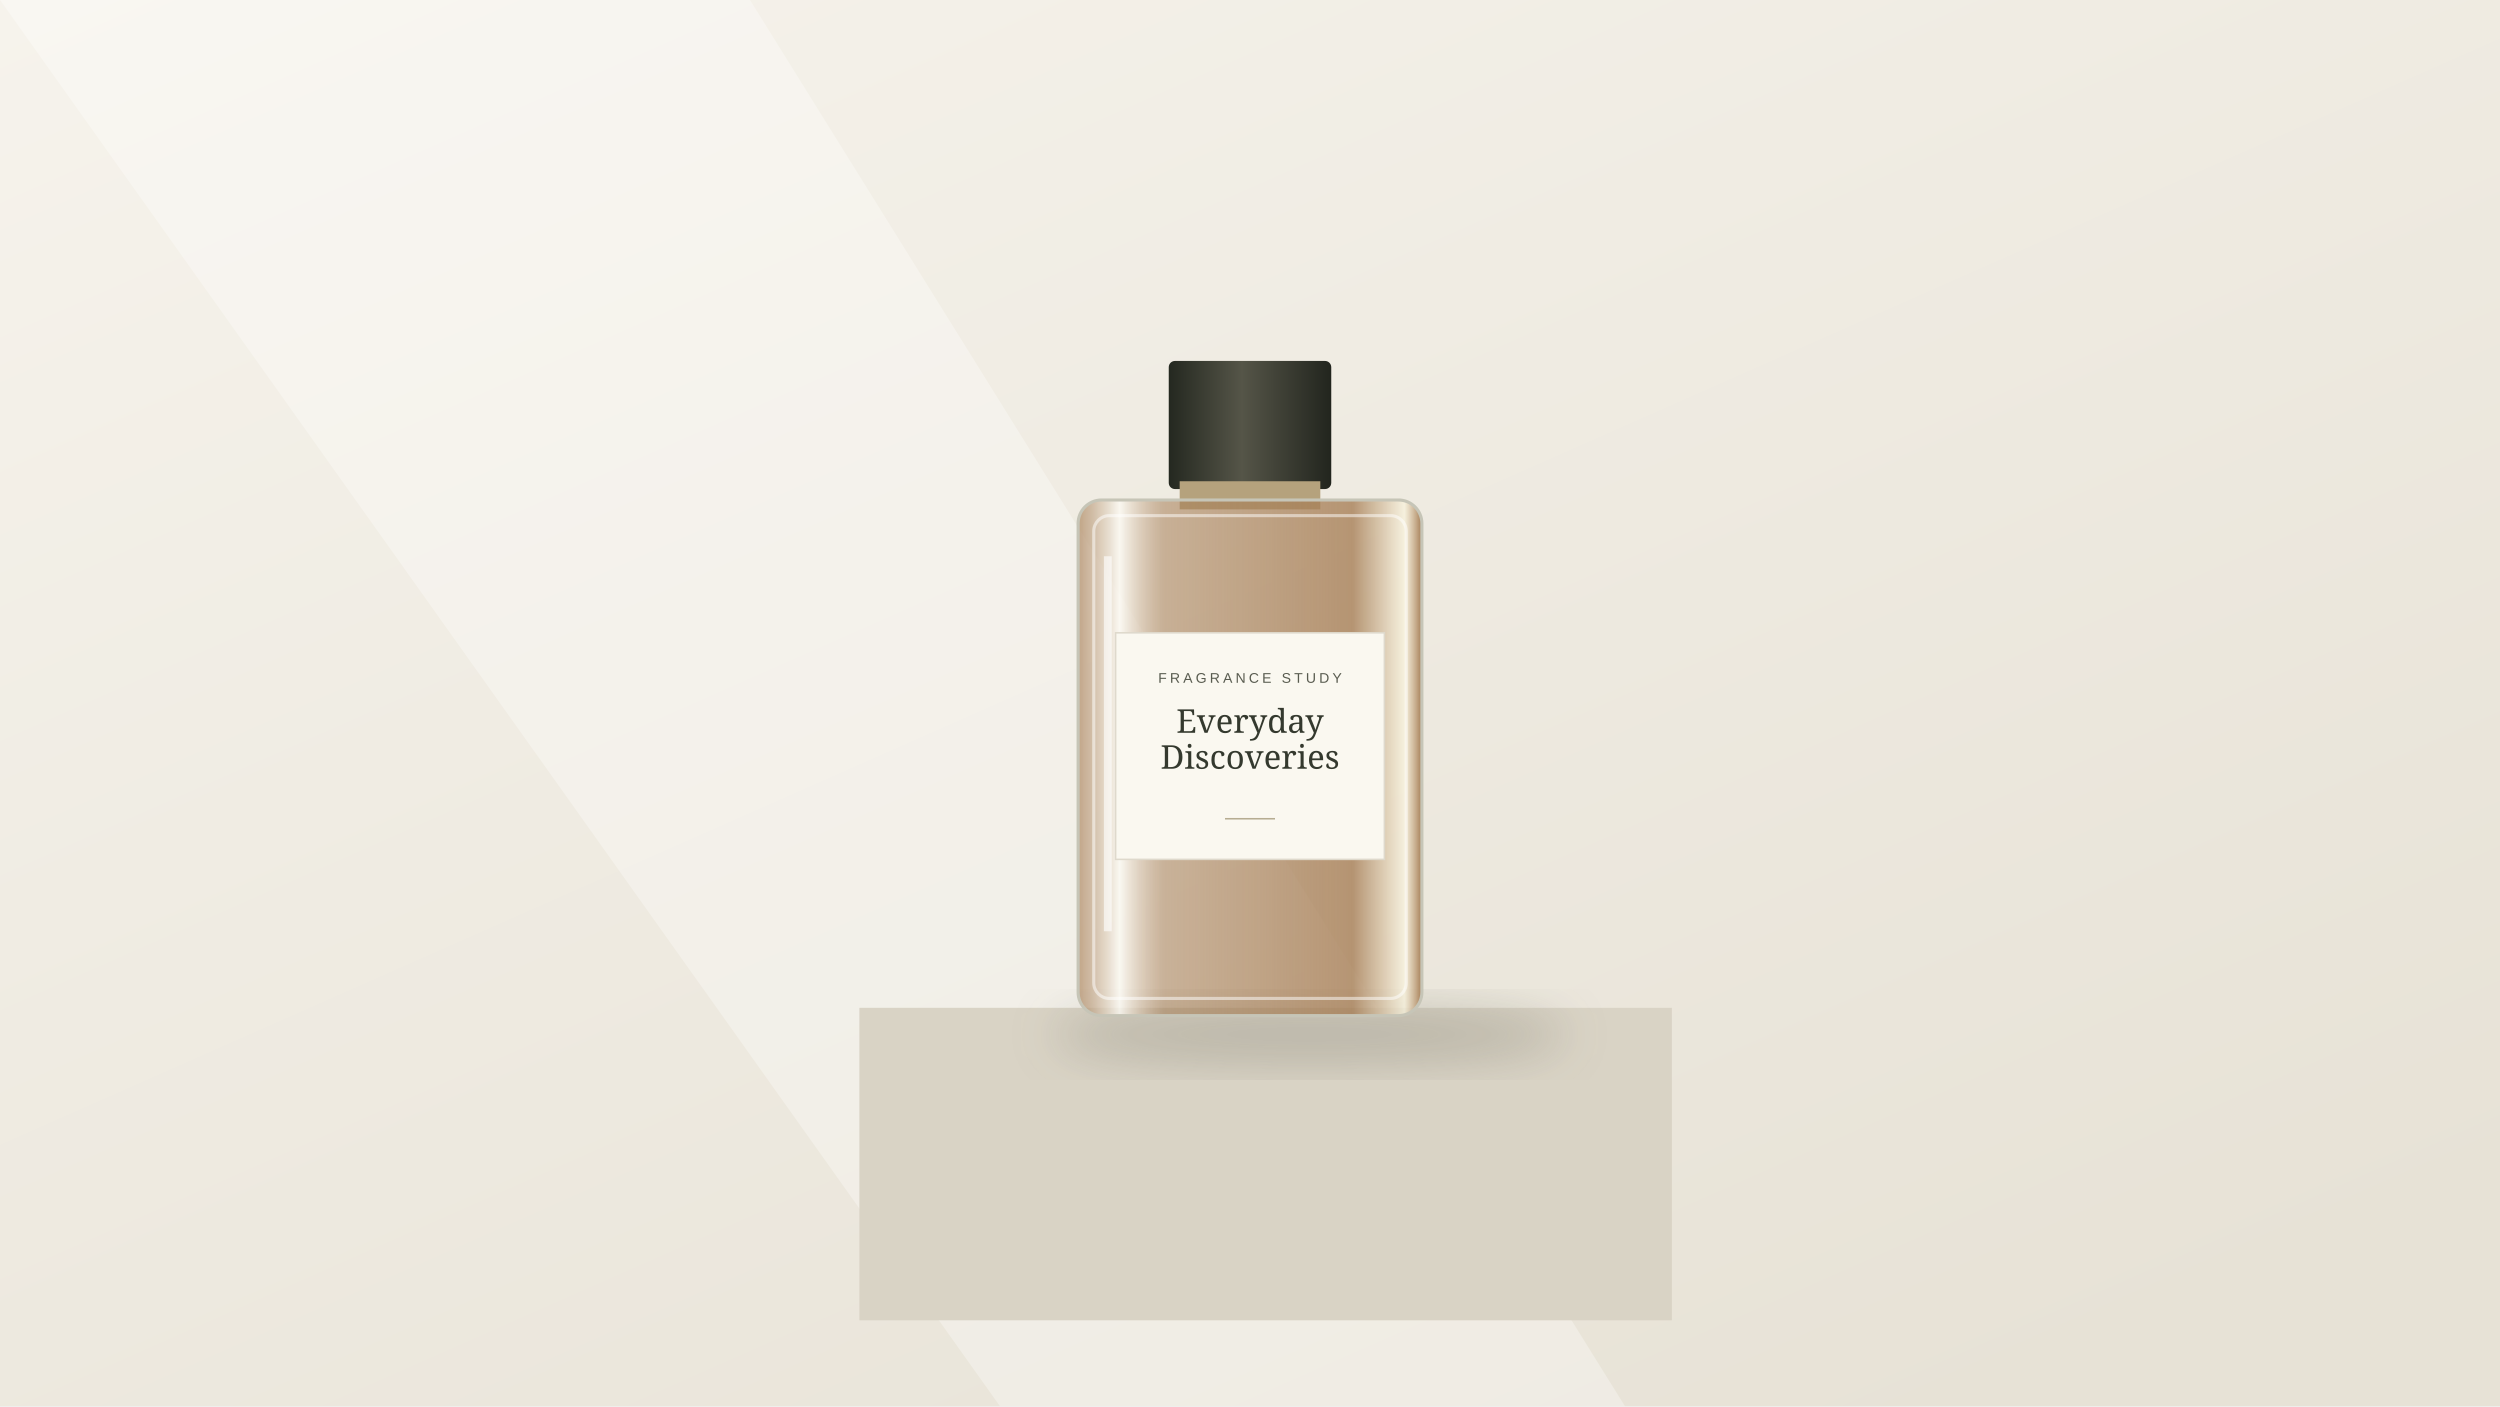
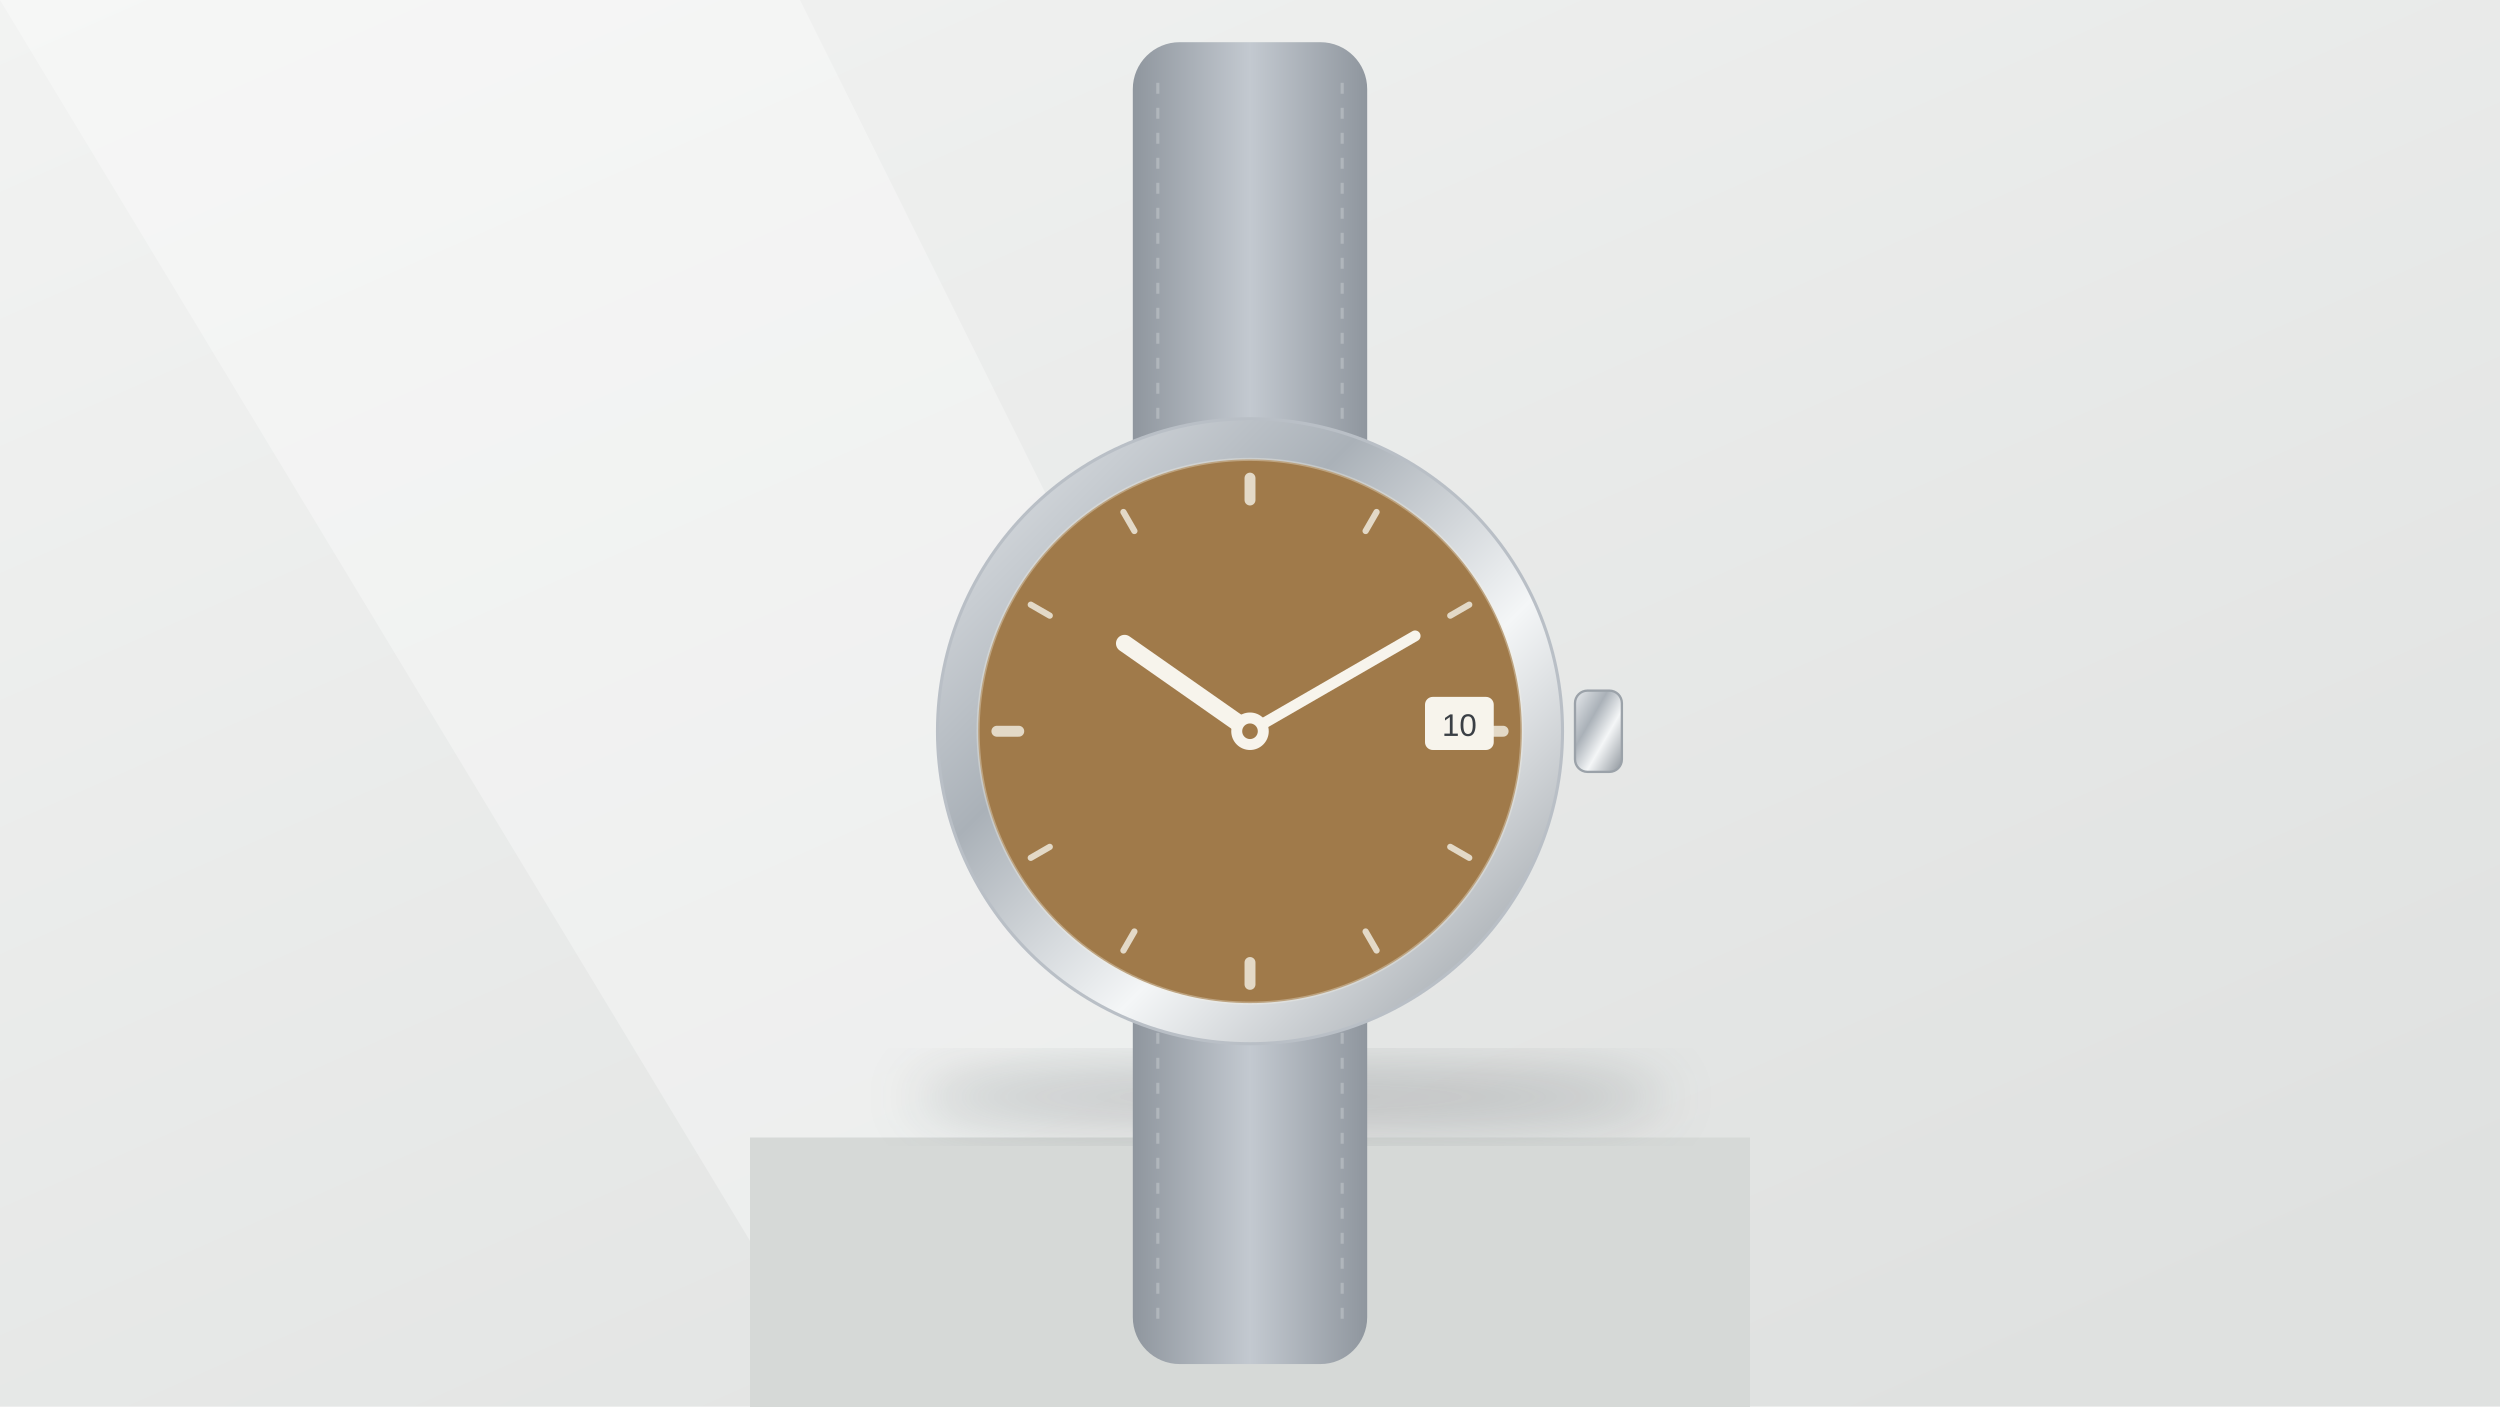
<svg xmlns="http://www.w3.org/2000/svg" width="1600" height="900" viewBox="0 0 1600 900" role="img" aria-labelledby="title desc">
  <defs>
    <linearGradient id="bg" x2=".8" y2="1">
-       <stop stop-color="#f6f3ec" />
-       <stop offset="1" stop-color="#e7e2d6" />
+       <stop stop-color="#f2f3f2" />
+       <stop offset="1" stop-color="#dfe1e0" />
    </linearGradient>
-     <linearGradient id="glass">
-       <stop stop-color="#a77f57" stop-opacity=".65" />
-       <stop offset=".12" stop-color="#fcfaf3" stop-opacity=".8" />
-       <stop offset=".25" stop-color="#a77f57" stop-opacity=".55" />
-       <stop offset=".8" stop-color="#a77f57" stop-opacity=".8" />
-       <stop offset=".95" stop-color="#f8f2dc" stop-opacity=".75" />
-       <stop offset="1" stop-color="#a77f57" />
+     <linearGradient id="band" x1="0" x2="1">
+       <stop stop-color="#8f969e" />
+       <stop offset=".5" stop-color="#c3c9d0" />
+       <stop offset="1" stop-color="#8f969e" />
    </linearGradient>
-     <linearGradient id="cap">
-       <stop stop-color="#242820" />
-       <stop offset=".45" stop-color="#555548" />
-       <stop offset="1" stop-color="#22251e" />
+     <linearGradient id="metal" x2="1" y2="1">
+       <stop stop-color="#e6e9ec" />
+       <stop offset=".35" stop-color="#aab1b8" />
+       <stop offset=".62" stop-color="#f4f6f7" />
+       <stop offset="1" stop-color="#8d949b" />
    </linearGradient>
    <filter id="shadow">
-       <feGaussianBlur stdDeviation="15" />
+       <feGaussianBlur stdDeviation="18" />
    </filter>
  </defs>
  <rect width="1600" height="900" fill="url(#bg)" />
-   <path d="M0 0h480L1040 900H640Z" fill="#fff" opacity=".3" />
-   <rect x="550" y="645" width="520" height="200" fill="#d9d3c5" />
-   <ellipse cx="838" cy="662" rx="165" ry="24" fill="#49483b" opacity=".19" filter="url(#shadow)" />
+   <path d="M0 0h512L960 900H544Z" fill="#fff" opacity=".32" />
+   <rect x="480" y="728" width="640" height="260" fill="#d6d9d7" />
+   <ellipse cx="826" cy="702" rx="240" ry="26" fill="#3b4147" opacity=".2" filter="url(#shadow)" />
  <g transform="">
-     <rect x="748" y="231" width="104" height="82" rx="4" fill="url(#cap)" />
-     <rect x="755" y="308" width="90" height="18" fill="#b5a27d" />
-     <rect x="690" y="320" width="220" height="330" rx="15" fill="url(#glass)" stroke="#c6c5b7" stroke-width="2" />
-     <rect x="700" y="330" width="200" height="309" rx="10" fill="none" stroke="#fff" stroke-opacity=".5" stroke-width="2" />
-     <path d="M709 356v240" stroke="#fff" opacity=".6" stroke-width="5" />
-     <rect x="714" y="405" width="172" height="145" fill="#faf8f0" stroke="#ded9cc" />
-     <text x="800" y="437" text-anchor="middle" font-family="Arial,sans-serif" font-size="9" letter-spacing="2" fill="#585b4f">FRAGRANCE STUDY</text>
-     <text x="800" y="469" text-anchor="middle" font-family="Georgia,serif" font-size="21" fill="#34392e">Everyday</text>
-     <text x="800" y="492" text-anchor="middle" font-family="Georgia,serif" font-size="21" fill="#34392e">Discoveries</text>
-     <path d="M784 524h32" stroke="#b6ad92" />
+     <rect x="725" y="27" width="150" height="846" rx="30" fill="url(#band)" />
+     <line x1="741" y1="53" x2="741" y2="847" stroke="#fff" stroke-opacity=".22" stroke-width="2" stroke-dasharray="7 9" />
+     <line x1="859" y1="53" x2="859" y2="847" stroke="#fff" stroke-opacity=".22" stroke-width="2" stroke-dasharray="7 9" />
+     <rect x="1008" y="442" width="30" height="52" rx="8" fill="url(#metal)" stroke="#9ba2a9" stroke-width="1.5" />
+     <circle cx="800" cy="468" r="200" fill="url(#metal)" stroke="#b9bfc6" stroke-width="2" />
+     <circle cx="800" cy="468" r="174" fill="#a07a4a" />
+     <circle cx="800" cy="468" r="174" fill="none" stroke="#f4f0e6" stroke-opacity=".35" stroke-width="2" />
+     <line x1="800.00" y1="320.00" x2="800.00" y2="306.00" stroke="#efeadd" stroke-opacity=".85" stroke-width="7" stroke-linecap="round" />
+     <line x1="874.00" y1="339.83" x2="881.00" y2="327.70" stroke="#efeadd" stroke-opacity=".85" stroke-width="4" stroke-linecap="round" />
+     <line x1="928.17" y1="394.00" x2="940.30" y2="387.00" stroke="#efeadd" stroke-opacity=".85" stroke-width="4" stroke-linecap="round" />
+     <line x1="948.00" y1="468.00" x2="962.00" y2="468.00" stroke="#efeadd" stroke-opacity=".85" stroke-width="7" stroke-linecap="round" />
+     <line x1="928.17" y1="542.00" x2="940.30" y2="549.00" stroke="#efeadd" stroke-opacity=".85" stroke-width="4" stroke-linecap="round" />
+     <line x1="874.00" y1="596.17" x2="881.00" y2="608.30" stroke="#efeadd" stroke-opacity=".85" stroke-width="4" stroke-linecap="round" />
+     <line x1="800.00" y1="616.00" x2="800.00" y2="630.00" stroke="#efeadd" stroke-opacity=".85" stroke-width="7" stroke-linecap="round" />
+     <line x1="726.00" y1="596.17" x2="719.00" y2="608.30" stroke="#efeadd" stroke-opacity=".85" stroke-width="4" stroke-linecap="round" />
+     <line x1="671.83" y1="542.00" x2="659.70" y2="549.00" stroke="#efeadd" stroke-opacity=".85" stroke-width="4" stroke-linecap="round" />
+     <line x1="652.00" y1="468.00" x2="638.00" y2="468.00" stroke="#efeadd" stroke-opacity=".85" stroke-width="7" stroke-linecap="round" />
+     <line x1="671.83" y1="394.00" x2="659.70" y2="387.00" stroke="#efeadd" stroke-opacity=".85" stroke-width="4" stroke-linecap="round" />
+     <line x1="726.00" y1="339.83" x2="719.00" y2="327.70" stroke="#efeadd" stroke-opacity=".85" stroke-width="4" stroke-linecap="round" />
+     <line x1="800" y1="468" x2="719.72" y2="411.79" stroke="#f7f4ec" stroke-width="11" stroke-linecap="round" />
+     <line x1="800" y1="468" x2="905.66" y2="407.00" stroke="#f7f4ec" stroke-width="7" stroke-linecap="round" />
+     <circle cx="800" cy="468" r="12" fill="#f7f4ec" />
+     <circle cx="800" cy="468" r="5" fill="#a07a4a" />
+     <rect x="912" y="446" width="44" height="34" rx="5" fill="#f7f4ec" />
+     <text x="934" y="471" text-anchor="middle" font-family="Arial,sans-serif" font-size="20" fill="#3a3f45">10</text>
  </g>
</svg>
